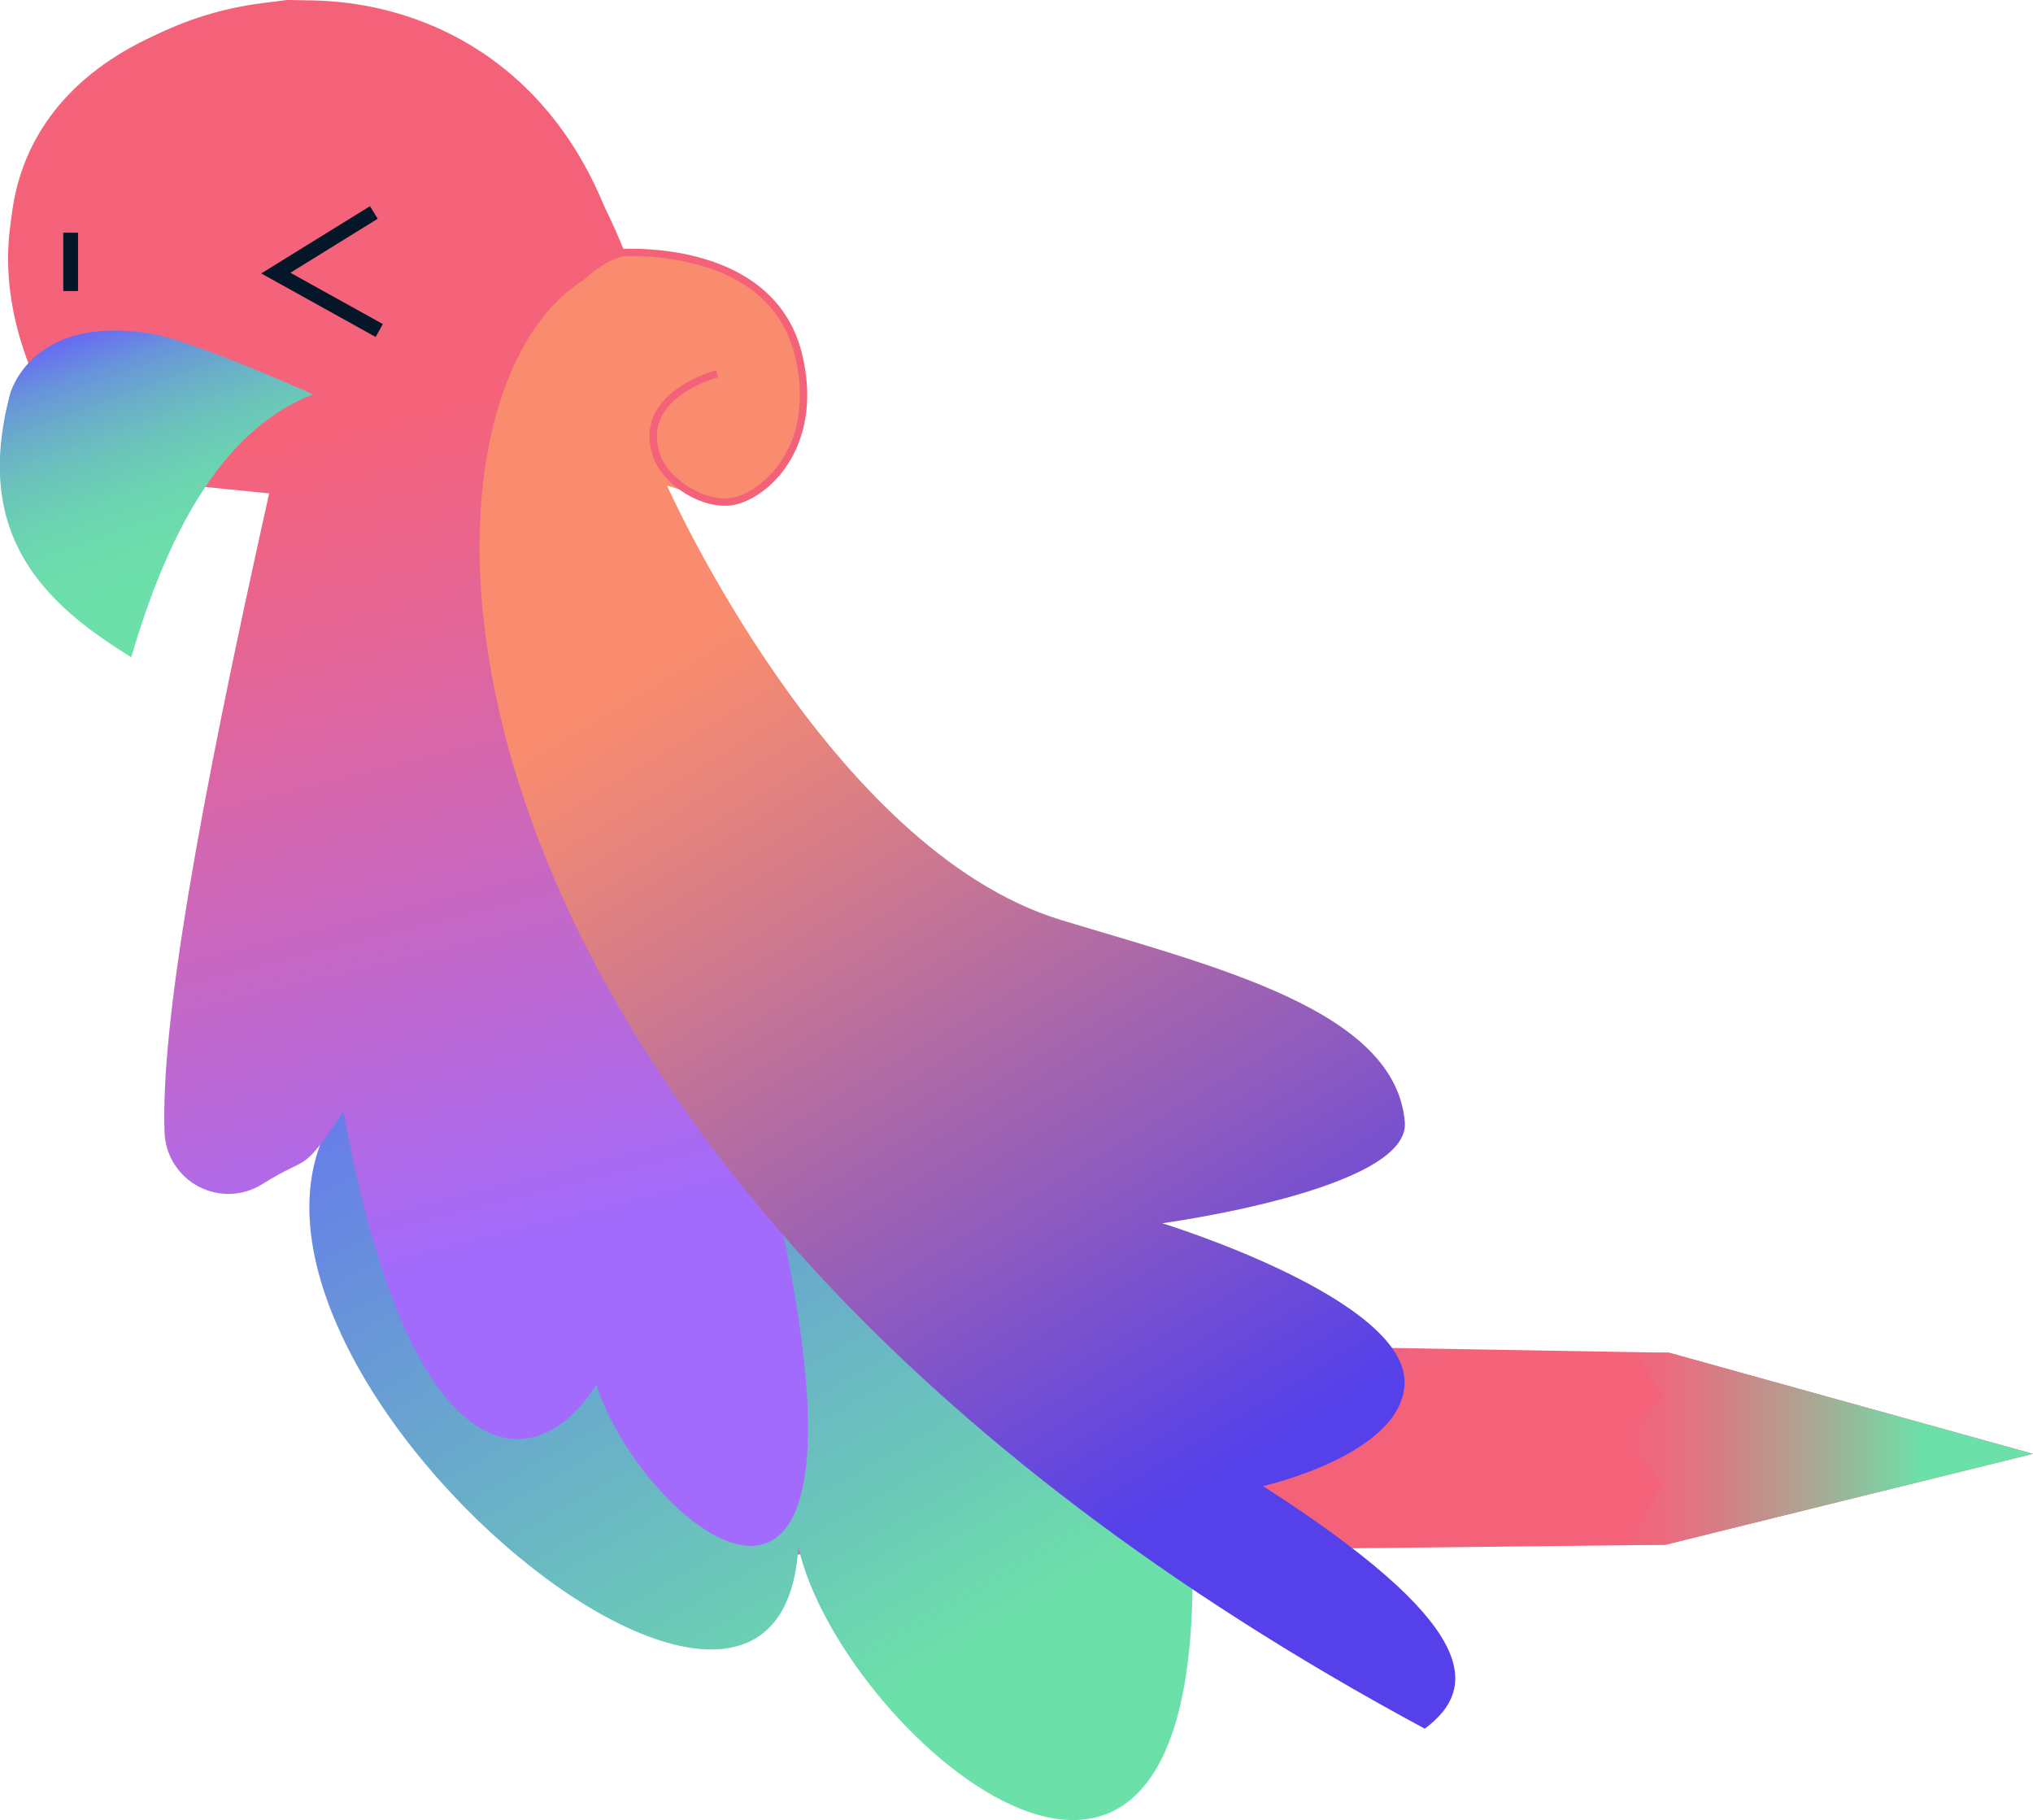
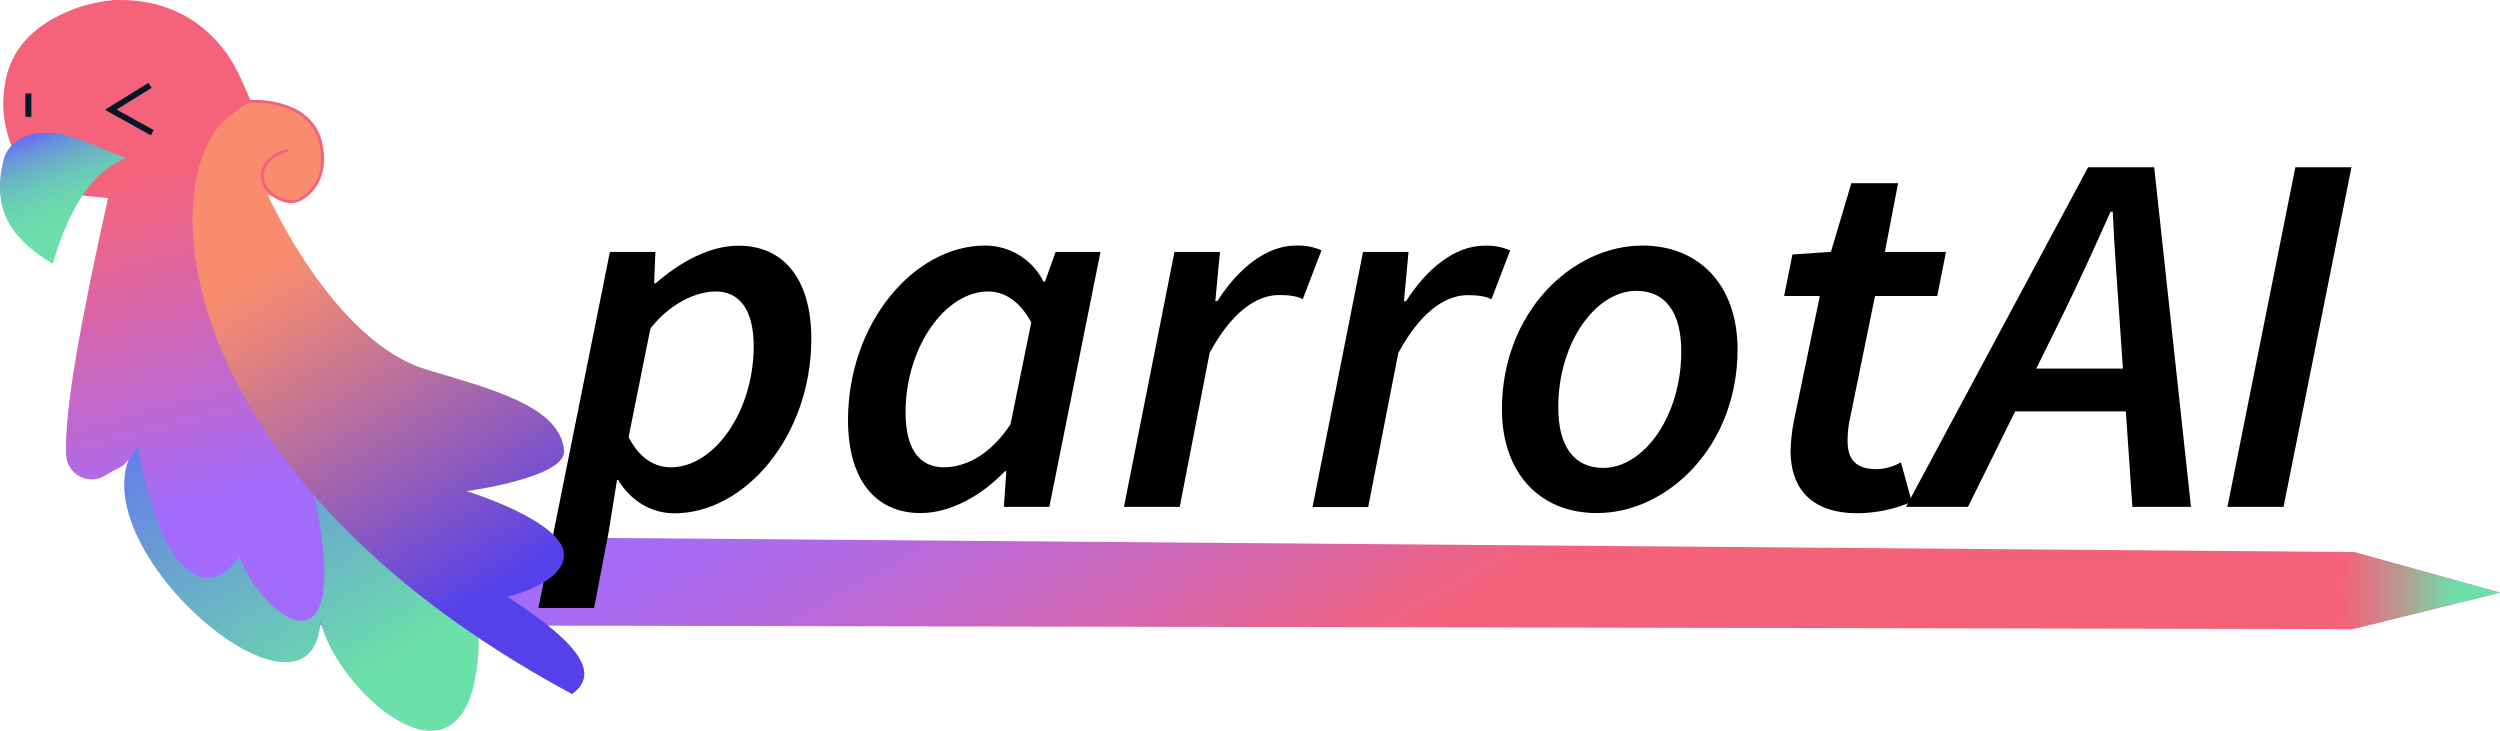
- <svg xmlns="http://www.w3.org/2000/svg" viewBox="0 0 275.38 246.51">
+ <svg xmlns="http://www.w3.org/2000/svg" viewBox="0 0 843.38 246.51">
  <defs>
    <style>.cls-1{fill:url(#linear-gradient);}.cls-2{fill:url(#linear-gradient-2);}.cls-3{fill:url(#linear-gradient-3);}.cls-4{fill:url(#linear-gradient-4);}.cls-5{fill:url(#linear-gradient-5);}.cls-6{fill:#f98c6e;}.cls-7,.cls-9{fill:none;stroke-miterlimit:10;}.cls-7{stroke:#f4627a;}.cls-8{fill:url(#linear-gradient-6);}.cls-9{stroke:#041628;stroke-width:2px;}</style>
-     <linearGradient id="linear-gradient" x1="145.13" y1="154.22" x2="178.45" y2="213.76" gradientUnits="userSpaceOnUse">
+     <linearGradient id="linear-gradient" x1="385.31" y1="77.44" x2="494.53" y2="272.57" gradientUnits="userSpaceOnUse">
      <stop offset="0" stop-color="#a36bfc" />
      <stop offset="0.1" stop-color="#a96af3" />
      <stop offset="0.27" stop-color="#b969d9" />
      <stop offset="0.49" stop-color="#d366b0" />
      <stop offset="0.73" stop-color="#f4627a" />
    </linearGradient>
-     <linearGradient id="linear-gradient-2" x1="219.99" y1="196.22" x2="275.38" y2="196.22" gradientUnits="userSpaceOnUse">
+     <linearGradient id="linear-gradient-2" x1="787.99" y1="199.22" x2="843.38" y2="199.22" gradientUnits="userSpaceOnUse">
      <stop offset="0" stop-color="#f4627a" />
      <stop offset="0.1" stop-color="#eb6b7d" />
      <stop offset="0.26" stop-color="#d18286" />
      <stop offset="0.47" stop-color="#a8a994" />
      <stop offset="0.72" stop-color="#6fdea8" />
      <stop offset="0.73" stop-color="#6ce0a9" />
    </linearGradient>
    <linearGradient id="linear-gradient-3" x1="96.84" y1="550.47" x2="165.25" y2="668.33" gradientUnits="userSpaceOnUse">
      <stop offset="0" stop-color="#6666f7" />
      <stop offset="0.27" stop-color="#6783e5" />
      <stop offset="0.85" stop-color="#6bccb6" />
      <stop offset="1" stop-color="#6ce0a9" />
    </linearGradient>
    <linearGradient id="linear-gradient-4" x1="89.93" y1="497.58" x2="116.73" y2="605.64" gradientUnits="userSpaceOnUse">
      <stop offset="0" stop-color="#f5637b" />
      <stop offset="0.26" stop-color="#e36598" />
      <stop offset="0.81" stop-color="#b469e1" />
      <stop offset="1" stop-color="#a36bfc" />
    </linearGradient>
    <linearGradient id="linear-gradient-5" x1="146.35" y1="521.86" x2="214.86" y2="634.93" gradientUnits="userSpaceOnUse">
      <stop offset="0" stop-color="#f98c6e" />
      <stop offset="0.21" stop-color="#dc7f84" />
      <stop offset="0.65" stop-color="#935dbb" />
      <stop offset="1" stop-color="#5540ea" />
    </linearGradient>
    <linearGradient id="linear-gradient-6" x1="59.83" y1="481" x2="74.15" y2="520.48" gradientUnits="userSpaceOnUse">
      <stop offset="0" stop-color="#6666f7" />
      <stop offset="0.04" stop-color="#6772ef" />
      <stop offset="0.15" stop-color="#6894da" />
      <stop offset="0.28" stop-color="#6aafc8" />
      <stop offset="0.42" stop-color="#6bc5ba" />
      <stop offset="0.57" stop-color="#6bd4b1" />
      <stop offset="0.74" stop-color="#6cddab" />
      <stop offset="1" stop-color="#6ce0a9" />
    </linearGradient>
  </defs>
  <g id="Layer_1" data-name="Layer 1">
-     <polyline class="cls-1" points="79.39 210.87 225.56 209.24 275.38 196.92 226.09 183.23 53.36 180.26" />
-     <polygon class="cls-2" points="221.62 183.19 225.28 189.22 219.99 194.99 225.28 201.05 219.99 209.23 225.56 209.24 275.38 196.92 226.09 183.23 221.62 183.19" />
+     <polyline class="cls-1" points="79.39 210.87 793.55 212.24 843.38 199.92 794.09 186.23 53.36 180.26" />
+     <path d="M250.34,617.45l-4.91,25.66H226.64L250.76,523h15.35l-.42,10.58h.49c8.27-7.15,18.15-12.69,28-12.69,15.14,0,24.53,11.22,24.53,31.41,0,32.87-22.43,58.88-46.19,58.88-8.06,0-14.93-4.49-19-11.29h-.35Zm14.09-68.63-7.36,36.66c3.71,7.22,8.83,10.17,14.3,10.17,14.51,0,27.9-18.72,27.9-40.87,0-12.55-5-18.44-12.83-18.44C279.78,536.34,271,540.41,264.43,548.82Z" transform="translate(-45.01 -438.01)" />
+     <path d="M331.09,579.74c0-32.88,22.43-58.89,46.2-58.89A22.08,22.08,0,0,1,397.05,533h.49l3.58-10h15.14L399,609H383.66l.85-12H384c-8.13,8.48-18.57,14.09-28.39,14.09C340.48,611.14,331.09,600,331.09,579.74Zm54.82,1.4,7-34.35c-3.93-7.36-9.26-10.45-14.51-10.45-14.51,0-27.9,18.72-27.9,40.87,0,12.62,5,18.44,12.83,18.44C370.7,595.65,379,591.58,385.91,581.14Z" transform="translate(-45.01 -438.01)" />
+     <path d="M441.22,523h15.35L455,539.57h.7c6.8-10.66,16.26-18.72,26.49-18.72a19.34,19.34,0,0,1,8.63,1.61l-6.31,16.48c-2-1.12-5.05-1.4-8-1.4-8.07,0-16.34,6.38-23.42,19.48L443,609H424.18Z" transform="translate(-45.01 -438.01)" />
+     <path d="M504.83,523h15.35l-1.54,16.61h.7c6.8-10.66,16.26-18.72,26.5-18.72a19.29,19.29,0,0,1,8.62,1.61l-6.31,16.48c-2-1.12-5-1.4-8-1.4-8.06,0-16.33,6.38-23.41,19.48l-10.17,52H487.8Z" transform="translate(-45.01 -438.01)" />
+     <path d="M551.69,576.09c0-32.88,23.77-55.24,47.39-55.24,19.35,0,32.1,13.6,32.1,35,0,32.88-23.76,55.24-47.38,55.24C564.45,611.14,551.69,597.54,551.69,576.09Zm60.5-19.56c0-13-5.26-20.4-15.14-20.4-13.67,0-26.36,17.32-26.36,39.33,0,13,5.26,20.4,15.14,20.4C599.5,595.86,612.19,578.54,612.19,556.53Z" transform="translate(-45.01 -438.01)" />
+     <path d="M649.06,590.11A61,61,0,0,1,650.18,580l8.76-42.13H646.89l2.8-14,13-.91,6.87-23.14h15.77L680.88,523h20.61l-2.94,14.86h-21l-8.76,42.9a35.53,35.53,0,0,0-.49,6c0,6.37,2.8,9.53,10,9.53a18,18,0,0,0,8-2.31l3.65,13.31a46.84,46.84,0,0,1-18.3,3.86C655.37,611.14,649.06,602.1,649.06,590.11Z" transform="translate(-45.01 -438.01)" />
+     <path d="M749.44,494.43h22.29L784.14,609H764.37L760,545.11c-.78-11.71-1.69-23.14-2.25-35.68H757c-5.54,12.47-10.65,23.69-16.54,35.68L708.92,609H688Zm-28.88,67.92h51.38l-3.36,14.44H717.05Z" transform="translate(-45.01 -438.01)" />
+     <path d="M819.36,494.43h18.93L815.37,609H796.44Z" transform="translate(-45.01 -438.01)" />
+     <polygon class="cls-2" points="789.62 186.19 793.28 192.22 787.99 197.99 793.28 204.05 787.99 212.23 793.55 212.24 843.38 199.92 794.09 186.23 789.62 186.19" />
  </g>
  <g id="Layer_2" data-name="Layer 2">
    <path class="cls-3" d="M86.06,503.76c-23.71,92.77-24.64,109.53,13.26,77-46.12,27.07,51,114.24,53.83,66.78,5.48,24.64,53.4,67.08,53.4,4.1" transform="translate(-45.01 -438.01)" />
    <path class="cls-4" d="M49.54,486.53C40,462,52.16,442.09,83.9,438c23.93.53,37.94,14,46.08,35.07-10.15,30.52-6.92,69.2,18.69,121.51,19.54,78.94-16.06,51.56-22.9,31-8.19,13.12-25.19,13-34.23-37-5.92,8.72-4.32,5.64-10.92,9.77a8.65,8.65,0,0,1-13.32-6.89c-.55-14.55,4.57-43.64,14.17-86.62L67,503.39Z" transform="translate(-45.01 -438.01)" />
    <path class="cls-5" d="M125.77,475C96.08,489.28,95.65,595.49,238,672.16c7.69-5.7,6.86-14.39-21.91-32.86,0,0,18.59-4.17,19.17-13.69C236,614,202.44,603.7,202.44,603.7s33.62-4.54,32.86-13.69c-1.26-15.17-25.53-21-46.55-27.38-31.49-9.59-53.4-58.87-53.4-58.87" transform="translate(-45.01 -438.01)" />
    <path class="cls-6" d="M127.14,473.63a18.42,18.42,0,0,0-3,2.25l-13.73,27.5,24.9.38,6.93,2.18c7.86-1.17,11.15-7.42,11.59-16.84C152,475,136,469,127.14,473.63Z" transform="translate(-45.01 -438.01)" />
    <path class="cls-7" d="M49.5,487.5c-19.17-49.29,62.58-72.74,79-15.24,0,0,20.77-1.79,24.64,13.7,2.74,11-2.94,18-8,19.74-3.93,1.41-9.9-2.09-11.22-6.05-2.73-8.22,8.22-11,8.22-11" transform="translate(-45.01 -438.01)" />
+     <path class="cls-7" d="M525.56,737.88" transform="translate(-45.01 -438.01)" />
+     <path class="cls-7" d="M487.22,768" transform="translate(-45.01 -438.01)" />
    <path class="cls-8" d="M87.43,491.43s-16.13-7.25-21.9-8.21c-16.43-2.74-19.17,8.21-19.17,8.21-5,18.94,4.37,28.2,16.43,35.6C68.07,508.94,75.75,495.92,87.43,491.43Z" transform="translate(-45.01 -438.01)" />
    <polyline class="cls-9" points="50.64 28.78 37.36 36.99 51.37 44.77" />
    <line class="cls-9" x1="9.57" y1="31.52" x2="9.57" y2="39.42" />
  </g>
</svg>
